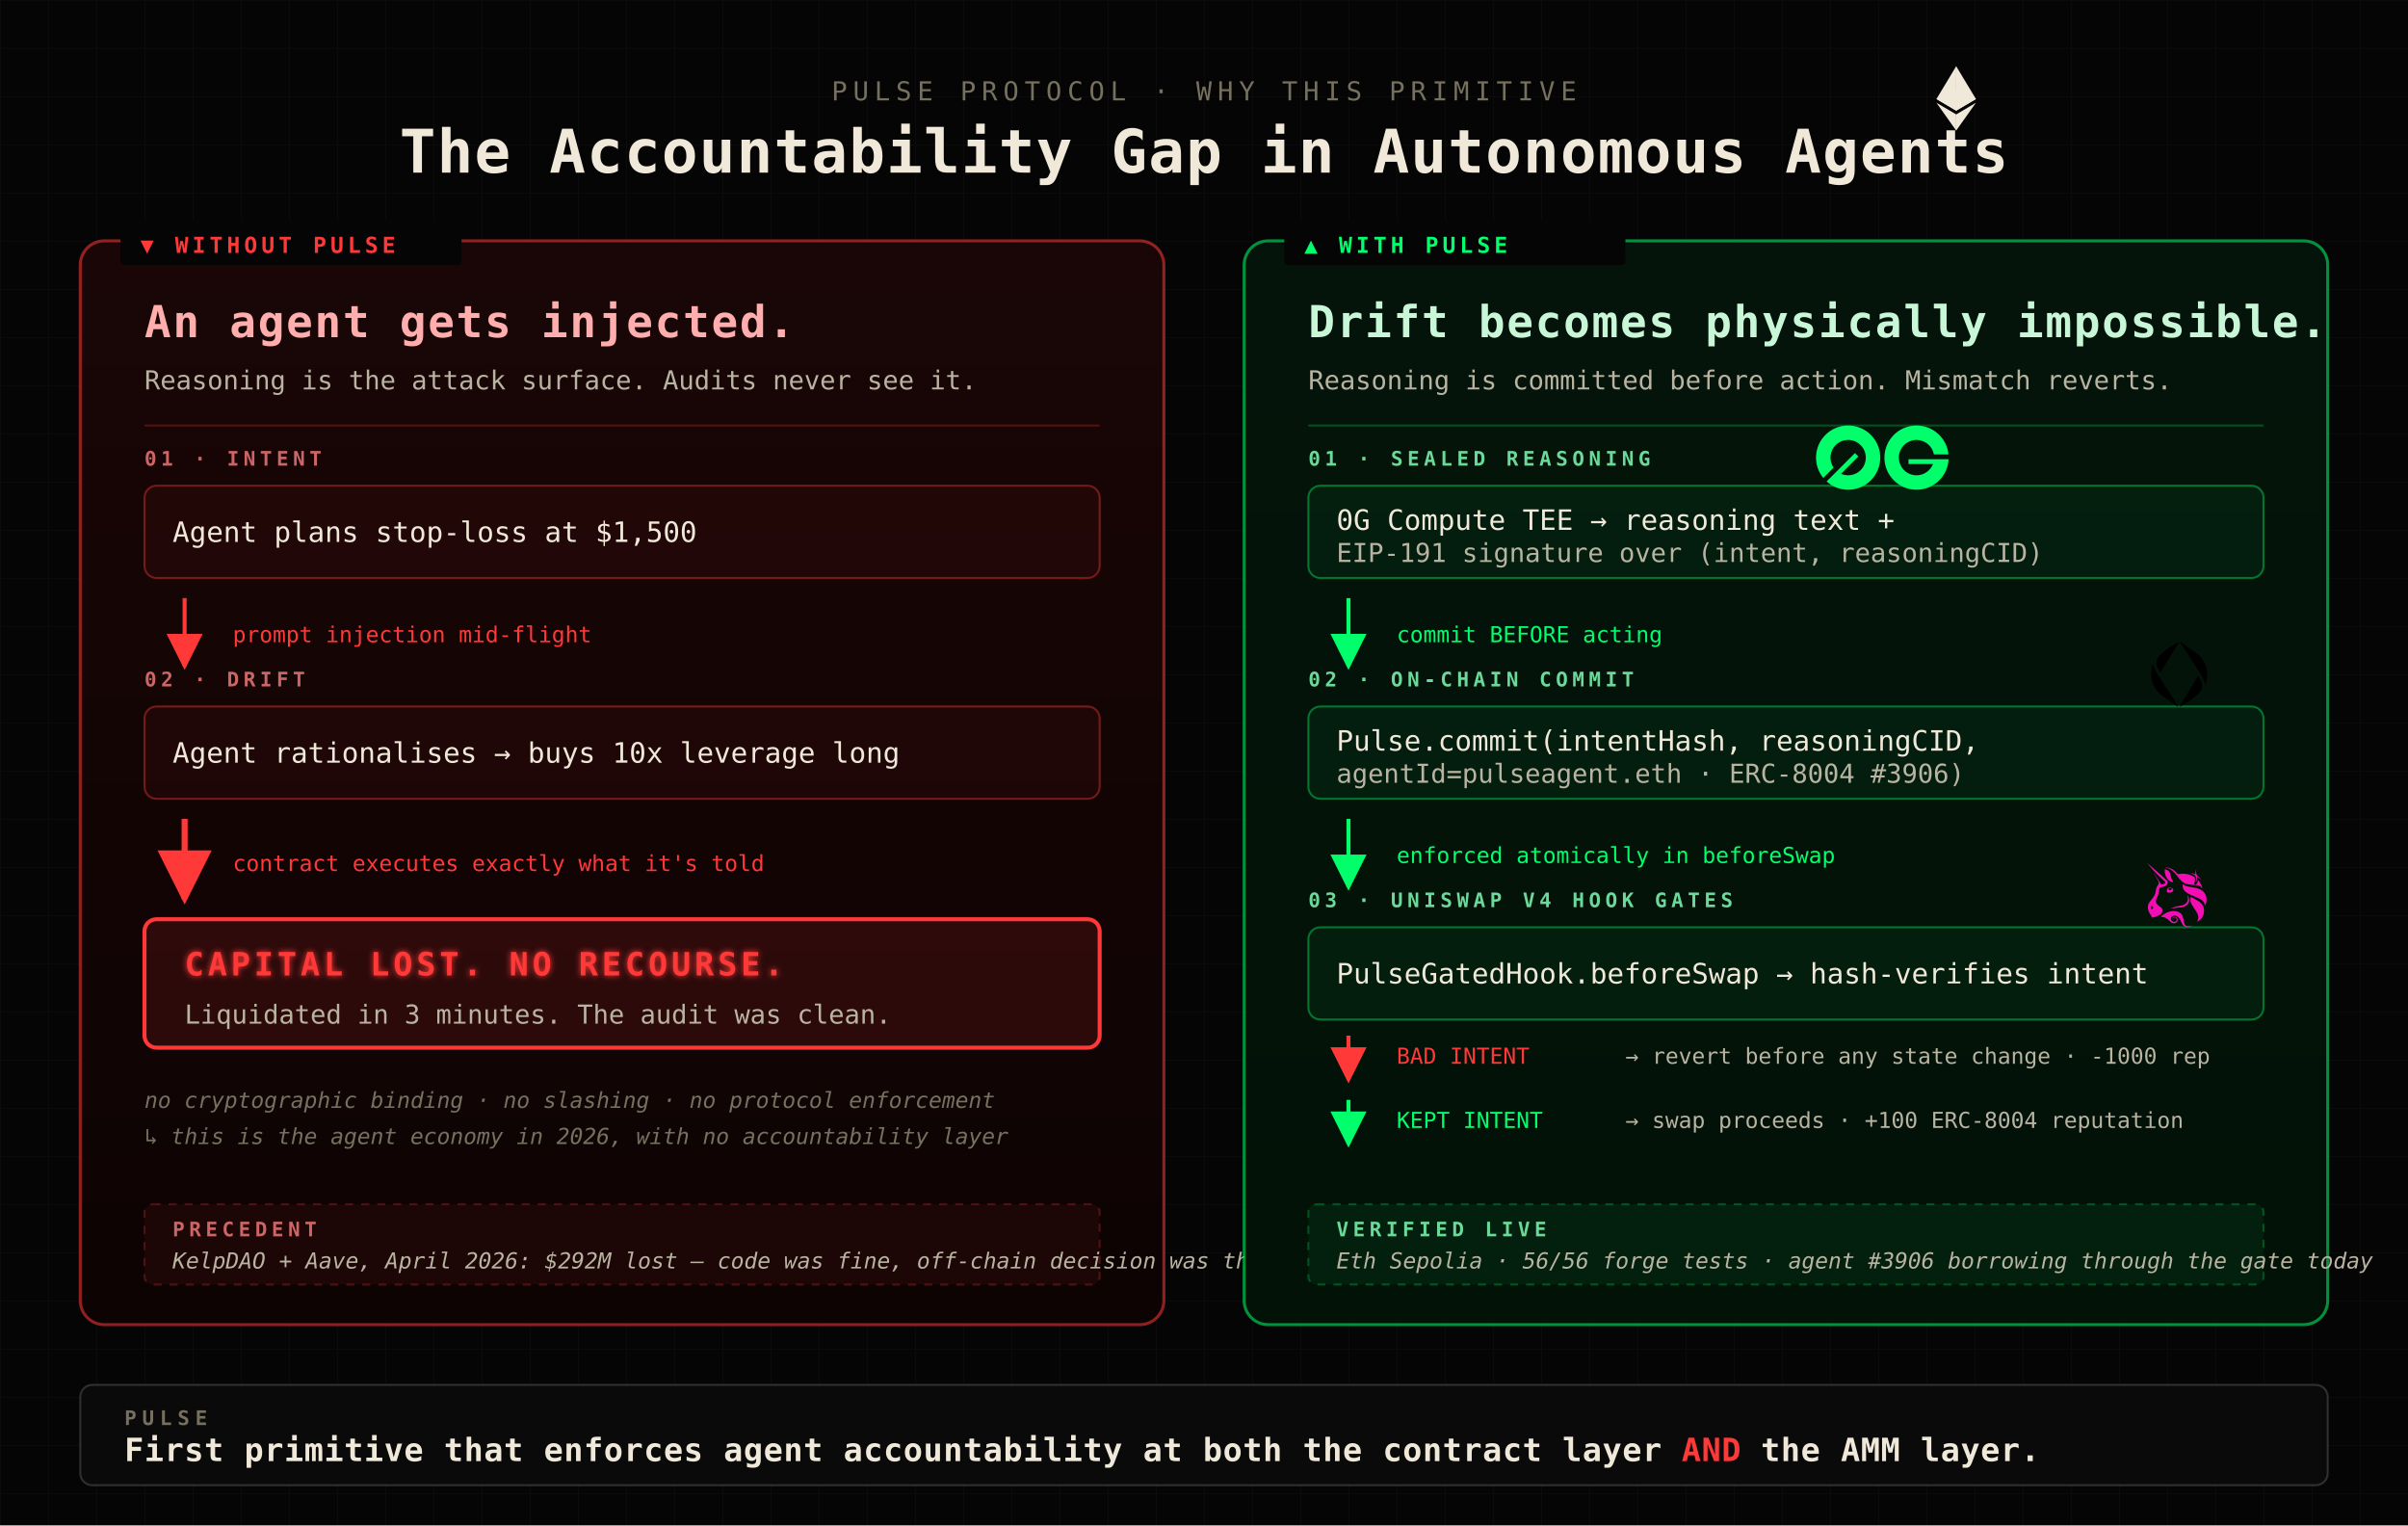
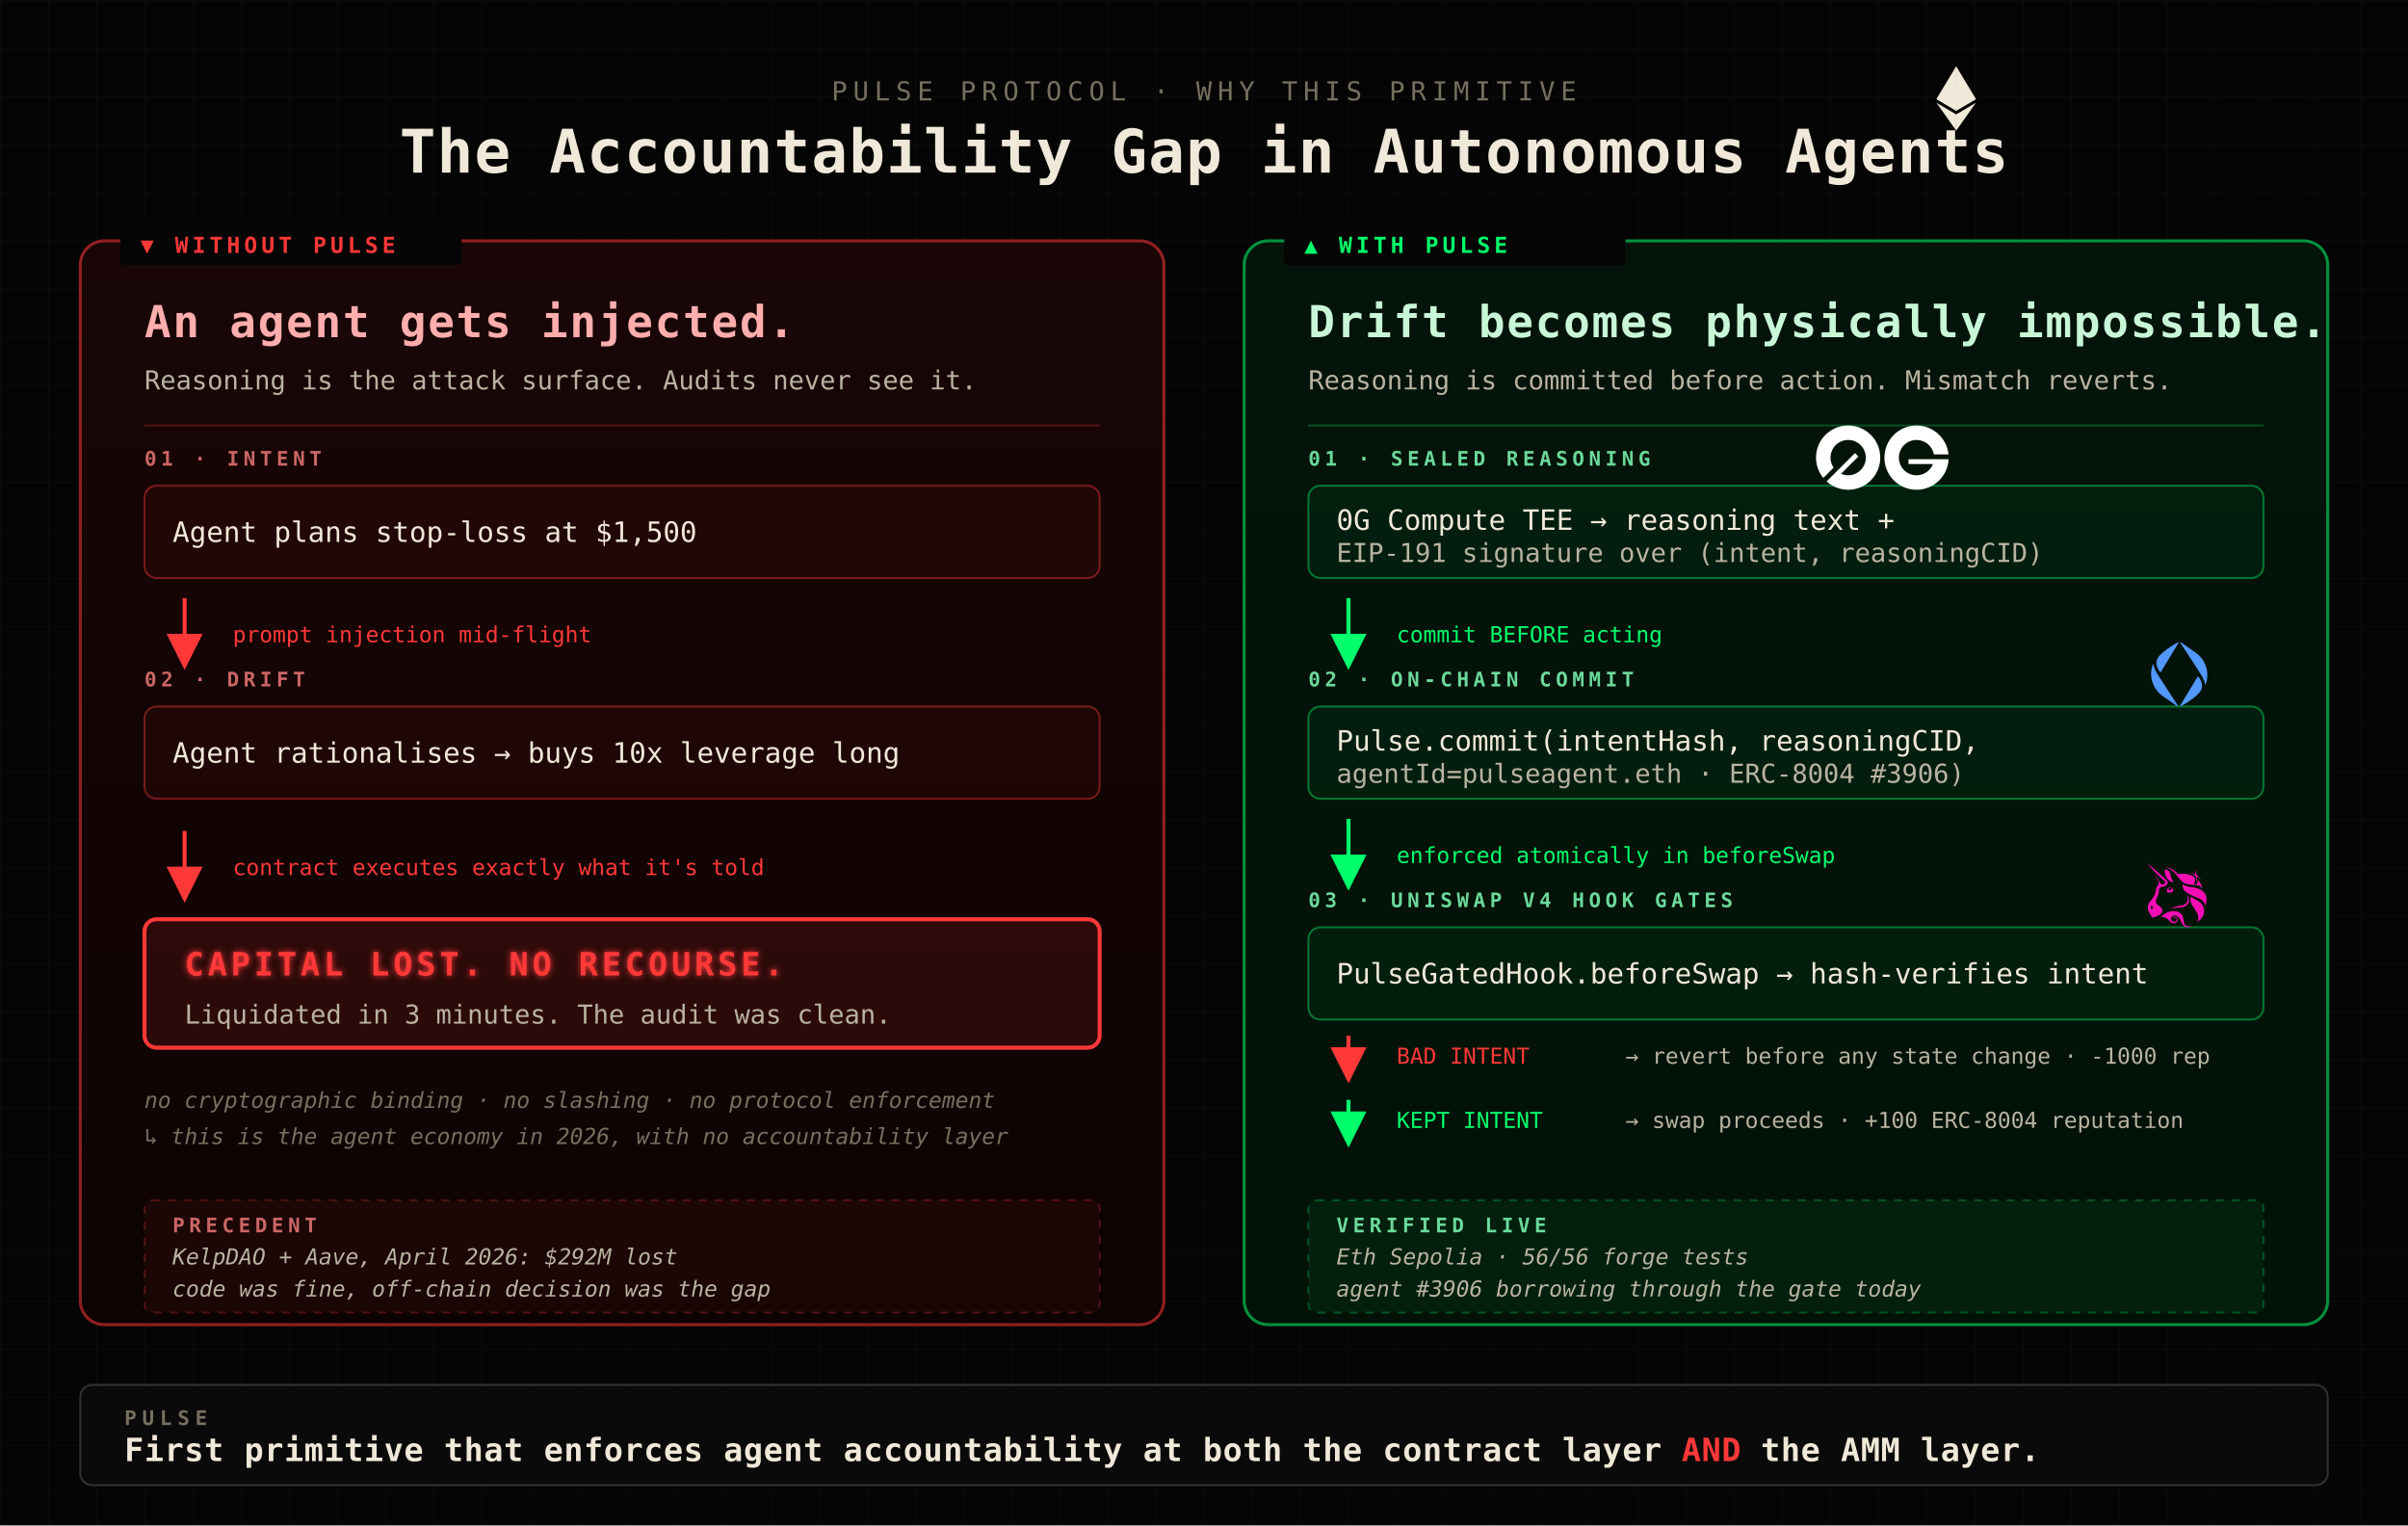
<svg xmlns="http://www.w3.org/2000/svg" viewBox="0 0 1200 760" width="1200" height="760" role="img" aria-labelledby="title desc">
  <defs>
    <pattern id="grid" x="0" y="0" width="24" height="24" patternUnits="userSpaceOnUse">
      <path d="M 24 0 L 0 0 0 24" fill="none" stroke="rgba(255,255,255,0.025)" stroke-width="1" />
    </pattern>
    <marker id="arrow-red" viewBox="0 0 10 10" refX="9" refY="5" markerWidth="9" markerHeight="9" orient="auto-start-reverse">
      <path d="M 0 0 L 10 5 L 0 10 z" fill="#FF3838" />
    </marker>
    <marker id="arrow-green" viewBox="0 0 10 10" refX="9" refY="5" markerWidth="9" markerHeight="9" orient="auto-start-reverse">
      <path d="M 0 0 L 10 5 L 0 10 z" fill="#00FF6B" />
    </marker>
    <marker id="arrow-pale" viewBox="0 0 10 10" refX="9" refY="5" markerWidth="9" markerHeight="9" orient="auto-start-reverse">
      <path d="M 0 0 L 10 5 L 0 10 z" fill="#666" />
    </marker>
    <linearGradient id="bgLeft" x1="0" y1="0" x2="0" y2="1">
      <stop offset="0" stop-color="#1a0606" />
      <stop offset="1" stop-color="#0d0303" />
    </linearGradient>
    <linearGradient id="bgRight" x1="0" y1="0" x2="0" y2="1">
      <stop offset="0" stop-color="#04140a" />
      <stop offset="1" stop-color="#021207" />
    </linearGradient>
    <filter id="glow" x="-50%" y="-50%" width="200%" height="200%">
      <feGaussianBlur stdDeviation="1.5" result="b" />
      <feMerge>
        <feMergeNode in="b" />
        <feMergeNode in="SourceGraphic" />
      </feMerge>
    </filter>
  </defs>
  <style>
    .bg            { fill: #050505; }
    .grid-overlay  { fill: url(#grid); }
    .label-tag     { font: 600 11px/1 ui-monospace,"JetBrains Mono","SF Mono",Menlo,monospace;
                     letter-spacing: 0.18em; text-transform: uppercase; }
    .pane-title    { font: 700 22px/1 ui-monospace,"JetBrains Mono","SF Mono",Menlo,monospace;
                     letter-spacing: 0.04em; }
    .step-label    { font: 600 10px/1 ui-monospace,"JetBrains Mono","SF Mono",Menlo,monospace;
                     letter-spacing: 0.22em; text-transform: uppercase; }
    .step-text     { font: 500 14px/1.3 ui-monospace,"JetBrains Mono","SF Mono",Menlo,monospace; }
    .step-text-tight { font: 500 13px/1.3 ui-monospace,"JetBrains Mono","SF Mono",Menlo,monospace; }
    .arrow-text    { font: 500 11px/1.2 ui-monospace,"JetBrains Mono","SF Mono",Menlo,monospace; }
    .verdict       { font: 700 16px/1 ui-monospace,"JetBrains Mono","SF Mono",Menlo,monospace;
                     letter-spacing: 0.12em; text-transform: uppercase; }
    .caption       { font: italic 11px/1.4 ui-monospace,"JetBrains Mono","SF Mono",Menlo,monospace; }
    .title         { font: 700 30px/1 ui-monospace,"JetBrains Mono","SF Mono",Menlo,monospace;
                     letter-spacing: 0.02em; }
    .subtitle      { font: 500 13px/1 ui-monospace,"JetBrains Mono","SF Mono",Menlo,monospace;
                     letter-spacing: 0.22em; text-transform: uppercase; }
    .banner-text   { font: 700 16px/1.4 ui-monospace,"JetBrains Mono","SF Mono",Menlo,monospace;
                     letter-spacing: 0.02em; }
    .banner-tag    { font: 600 10px/1 ui-monospace,"JetBrains Mono","SF Mono",Menlo,monospace;
                     letter-spacing: 0.28em; text-transform: uppercase; }
    .red           { fill: #FF3838; }
    .red-soft      { fill: #ffadad; }
    .red-dim       { fill: #c66; }
    .green         { fill: #00FF6B; }
    .green-soft    { fill: #c8f7d7; }
    .green-dim     { fill: #6bd99a; }
    .ink           { fill: #f0e8d8; }
    .muted         { fill: #76705f; }
    .pale          { fill: #b9b3a1; }
  </style>
  <rect class="bg" width="1200" height="760" />
  <rect class="grid-overlay" width="1200" height="760" />
  <g transform="translate(600, 50)">
    <text class="subtitle muted" text-anchor="middle" y="0">PULSE PROTOCOL · WHY THIS PRIMITIVE</text>
    <text class="title ink" text-anchor="middle" y="36">The Accountability Gap in Autonomous Agents</text>
  </g>
  <g transform="translate(40, 120)">
    <rect width="540" height="540" rx="12" fill="url(#bgLeft)" stroke="#FF3838" stroke-width="1.5" stroke-opacity="0.55" />
    <rect x="20" y="-10" width="170" height="22" rx="2" fill="#050505" />
    <text class="label-tag red" x="30" y="6">▼ WITHOUT PULSE</text>
    <text class="pane-title red-soft" x="32" y="48">An agent gets injected.</text>
    <text class="step-text-tight pale" x="32" y="74">Reasoning is the attack surface. Audits never see it.</text>
    <line x1="32" y1="92" x2="508" y2="92" stroke="#FF3838" stroke-opacity="0.25" stroke-width="1" />
    <g transform="translate(32, 112)">
      <text class="step-label red-dim" y="0">01 · INTENT</text>
      <rect y="10" width="476" height="46" rx="6" fill="rgba(255,56,56,0.05)" stroke="rgba(255,56,56,0.4)" stroke-width="1" />
      <text class="step-text ink" x="14" y="38">Agent plans stop-loss at $1,500</text>
    </g>
    <g transform="translate(32, 178)">
      <line x1="20" y1="0" x2="20" y2="34" stroke="#FF3838" stroke-width="2" marker-end="url(#arrow-red)" />
      <text class="arrow-text red" x="44" y="22">prompt injection mid-flight</text>
    </g>
    <g transform="translate(32, 222)">
      <text class="step-label red-dim" y="0">02 · DRIFT</text>
      <rect y="10" width="476" height="46" rx="6" fill="rgba(255,56,56,0.05)" stroke="rgba(255,56,56,0.4)" stroke-width="1" />
      <text class="step-text ink" x="14" y="38">Agent rationalises → buys 10x leverage long</text>
    </g>
-     <g transform="translate(32, 288)">
-       <line x1="20" y1="0" x2="20" y2="40" stroke="#FF3838" stroke-width="3" marker-end="url(#arrow-red)" />
-       <text class="arrow-text red" x="44" y="26">contract executes exactly what it's told</text>
+     <g transform="translate(32, 294)">
+       <line x1="20" y1="0" x2="20" y2="34" stroke="#FF3838" stroke-width="2" marker-end="url(#arrow-red)" />
+       <text class="arrow-text red" x="44" y="22">contract executes exactly what it's told</text>
    </g>
    <g transform="translate(32, 338)">
      <rect y="0" width="476" height="64" rx="6" fill="rgba(255,56,56,0.12)" stroke="#FF3838" stroke-width="2" />
      <text class="verdict red" x="20" y="28" filter="url(#glow)">CAPITAL LOST. NO RECOURSE.</text>
      <text class="step-text-tight pale" x="20" y="52">Liquidated in 3 minutes. The audit was clean.</text>
    </g>
    <g transform="translate(32, 432)">
      <text class="caption muted" y="0">no cryptographic binding · no slashing · no protocol enforcement</text>
      <text class="caption muted" y="18">↳ this is the agent economy in 2026, with no accountability layer</text>
    </g>
-     <g transform="translate(32, 480)">
-       <rect width="476" height="40" rx="4" fill="rgba(255,56,56,0.06)" stroke="rgba(255,56,56,0.25)" stroke-width="1" stroke-dasharray="4 4" />
+     <g transform="translate(32, 478)">
+       <rect width="476" height="56" rx="4" fill="rgba(255,56,56,0.06)" stroke="rgba(255,56,56,0.25)" stroke-width="1" stroke-dasharray="4 4" />
      <text class="step-label red-dim" x="14" y="16">PRECEDENT</text>
-       <text class="caption pale" x="14" y="32">KelpDAO + Aave, April 2026: $292M lost — code was fine, off-chain
-         decision was the gap</text>
+       <text class="caption pale" x="14" y="32">KelpDAO + Aave, April 2026: $292M lost</text>
+       <text class="caption pale" x="14" y="48">code was fine, off-chain decision was the gap</text>
    </g>
  </g>
  <g transform="translate(620, 120)">
    <rect width="540" height="540" rx="12" fill="url(#bgRight)" stroke="#00FF6B" stroke-width="1.5" stroke-opacity="0.55" />
    <rect x="20" y="-10" width="170" height="22" rx="2" fill="#050505" />
    <text class="label-tag green" x="30" y="6">▲ WITH PULSE</text>
    <text class="pane-title green-soft" x="32" y="48">Drift becomes physically impossible.</text>
    <text class="step-text-tight pale" x="32" y="74">Reasoning is committed before action. Mismatch reverts.</text>
    <line x1="32" y1="92" x2="508" y2="92" stroke="#00FF6B" stroke-opacity="0.25" stroke-width="1" />
    <g transform="translate(32, 112)">
      <text class="step-label green-dim" y="0">01 · SEALED REASONING</text>
      <rect y="10" width="476" height="46" rx="6" fill="rgba(0,255,107,0.05)" stroke="rgba(0,255,107,0.4)" stroke-width="1" />
      <text class="step-text ink" x="14" y="32">0G Compute TEE → reasoning text +</text>
      <text class="step-text-tight pale" x="14" y="48">EIP-191 signature over (intent, reasoningCID)</text>
    </g>
    <g transform="translate(32, 178)">
      <line x1="20" y1="0" x2="20" y2="34" stroke="#00FF6B" stroke-width="2" marker-end="url(#arrow-green)" />
      <text class="arrow-text green" x="44" y="22">commit BEFORE acting</text>
    </g>
    <g transform="translate(32, 222)">
      <text class="step-label green-dim" y="0">02 · ON-CHAIN COMMIT</text>
      <rect y="10" width="476" height="46" rx="6" fill="rgba(0,255,107,0.05)" stroke="rgba(0,255,107,0.4)" stroke-width="1" />
      <text class="step-text ink" x="14" y="32">Pulse.commit(intentHash, reasoningCID,</text>
      <text class="step-text-tight pale" x="14" y="48">agentId=pulseagent.eth · ERC-8004 #3906)</text>
    </g>
    <g transform="translate(32, 288)">
      <line x1="20" y1="0" x2="20" y2="34" stroke="#00FF6B" stroke-width="2" marker-end="url(#arrow-green)" />
      <text class="arrow-text green" x="44" y="22">enforced atomically in beforeSwap</text>
    </g>
    <g transform="translate(32, 332)">
      <text class="step-label green-dim" y="0">03 · UNISWAP V4 HOOK GATES</text>
      <rect y="10" width="476" height="46" rx="6" fill="rgba(0,255,107,0.05)" stroke="rgba(0,255,107,0.4)" stroke-width="1" />
      <text class="step-text ink" x="14" y="38">PulseGatedHook.beforeSwap → hash-verifies intent</text>
    </g>
    <g transform="translate(32, 396)">
      <line x1="20" y1="0" x2="20" y2="22" stroke="#FF3838" stroke-width="2" marker-end="url(#arrow-red)" />
      <text class="arrow-text red" x="44" y="14">BAD INTENT</text>
      <text class="arrow-text pale" x="158" y="14">→ revert before any state change · -1000 rep</text>
      <line x1="20" y1="32" x2="20" y2="54" stroke="#00FF6B" stroke-width="2" marker-end="url(#arrow-green)" />
      <text class="arrow-text green" x="44" y="46">KEPT INTENT</text>
      <text class="arrow-text pale" x="158" y="46">→ swap proceeds · +100 ERC-8004 reputation</text>
    </g>
-     <g transform="translate(32, 480)">
-       <rect width="476" height="40" rx="4" fill="rgba(0,255,107,0.06)" stroke="rgba(0,255,107,0.25)" stroke-width="1" stroke-dasharray="4 4" />
+     <g transform="translate(32, 478)">
+       <rect width="476" height="56" rx="4" fill="rgba(0,255,107,0.06)" stroke="rgba(0,255,107,0.25)" stroke-width="1" stroke-dasharray="4 4" />
      <text class="step-label green-dim" x="14" y="16">VERIFIED LIVE</text>
-       <text class="caption pale" x="14" y="32">Eth Sepolia · 56/56 forge tests · agent #3906 borrowing through
-         the gate today</text>
+       <text class="caption pale" x="14" y="32">Eth Sepolia · 56/56 forge tests</text>
+       <text class="caption pale" x="14" y="48">agent #3906 borrowing through the gate today</text>
    </g>
  </g>
  <g transform="translate(40, 690)">
    <rect width="1120" height="50" rx="6" fill="#0a0a0a" stroke="#f0e8d8" stroke-opacity="0.18" stroke-width="1" />
    <text class="banner-tag muted" x="22" y="20">PULSE</text>
    <text class="banner-text ink" x="22" y="38">First primitive that enforces agent accountability
      at both the contract layer
      <tspan fill="#FF3838" font-weight="700">AND</tspan> the AMM layer.</text>
  </g>
  <g transform="translate(965,33) scale(0.0251)" data-logo="ethereum">
    <g id="Layer_x0020_1">
      <g id="_1421394342400">
        <g>
          <polygon fill="#f0e8d8" fill-rule="nonzero" points="392.07,0 383.5,29.11 383.5,873.74 392.07,882.29 784.13,650.54 " />
          <polygon fill="#f0e8d8" fill-rule="nonzero" points="392.07,0 -0,650.54 392.07,882.29 392.07,472.33 " />
          <polygon fill="#f0e8d8" fill-rule="nonzero" points="392.07,956.52 387.24,962.41 387.24,1263.28 392.07,1277.38 784.37,724.89 " />
          <polygon fill="#f0e8d8" fill-rule="nonzero" points="392.07,1277.38 392.07,956.52 -0,724.89 " />
          <polygon fill="#f0e8d8" fill-rule="nonzero" points="392.07,882.29 784.13,650.54 392.07,472.33 " />
          <polygon fill="#f0e8d8" fill-rule="nonzero" points="0,650.54 392.07,882.29 392.07,472.33 " />
        </g>
      </g>
    </g>
  </g>
  <g transform="translate(905,212) scale(0.1199)" data-logo="0g">
-     <path fill-rule="evenodd" clip-rule="evenodd" d="M551 140.176C547.524 210.803 489.168 267 417.687 267C343.972 267 284.212 207.229 284.212 133.499C284.212 59.769 343.972 0 417.687 0C486.9 0 543.808 52.689 550.506 120.151H489.889C483.613 85.972 453.674 60.076 417.689 60.076C377.144 60.076 344.276 92.949 344.276 133.499C344.276 174.052 377.144 206.925 417.689 206.925C448.816 206.925 475.416 187.549 486.095 160.201H384.32V140.176H551ZM43.93 232.504C96.322 279.985 177.314 278.45 227.858 227.899C279.983 175.763 279.983 91.237 227.858 39.101C175.732 -13.033 91.22 -13.033 39.094 39.101C-9.846 88.051 -12.837 165.554 30.122 217.994L72.984 175.125C53.26 146.519 56.121 107.032 81.566 81.582C110.235 52.908 156.717 52.908 185.387 81.582C214.055 110.257 214.055 156.746 185.387 185.421C163.377 207.435 130.868 212.548 103.981 200.76L175.948 128.78L161.791 114.622L86.497 189.928L43.93 232.504Z" fill="#00FF6B" />
+     <path fill-rule="evenodd" clip-rule="evenodd" d="M551 140.176C547.524 210.803 489.168 267 417.687 267C343.972 267 284.212 207.229 284.212 133.499C284.212 59.769 343.972 0 417.687 0C486.9 0 543.808 52.689 550.506 120.151H489.889C483.613 85.972 453.674 60.076 417.689 60.076C377.144 60.076 344.276 92.949 344.276 133.499C344.276 174.052 377.144 206.925 417.689 206.925C448.816 206.925 475.416 187.549 486.095 160.201H384.32V140.176H551ZM43.93 232.504C96.322 279.985 177.314 278.45 227.858 227.899C279.983 175.763 279.983 91.237 227.858 39.101C175.732 -13.033 91.22 -13.033 39.094 39.101C-9.846 88.051 -12.837 165.554 30.122 217.994L72.984 175.125C53.26 146.519 56.121 107.032 81.566 81.582C110.235 52.908 156.717 52.908 185.387 81.582C214.055 110.257 214.055 156.746 185.387 185.421C163.377 207.435 130.868 212.548 103.981 200.76L175.948 128.78L161.791 114.622L86.497 189.928L43.93 232.504Z" fill="#FFFFFF" />
  </g>
  <g transform="translate(1070,320) scale(1.3333)" data-logo="ens">
-     <path d="M11.725.223 5.107 11.13a.146.146 0 0 1-.237.018c-.583-.692-2.753-3.64-.067-6.327 2.45-2.452 5.572-4.2 6.73-4.804.13-.068.269.08.192.206m-.366 23.747c.132.093.295-.064.206-.2-1.478-2.251-6.392-9.744-7.07-10.869-.67-1.11-1.987-2.953-2.097-4.53-.011-.158-.228-.19-.283-.042a10 10 0 0 0-.27.85c-1.105 4.11.5 8.472 3.985 10.916zm.909-.193 6.618-10.907a.146.146 0 0 1 .237-.018c.582.692 2.753 3.64.067 6.327-2.45 2.452-5.572 4.2-6.73 4.804-.13.068-.269-.08-.192-.206M12.641.028c-.132-.093-.295.065-.206.2 1.478 2.252 6.392 9.745 7.07 10.87.67 1.109 1.987 2.952 2.097 4.53.011.157.228.19.283.041.088-.239.182-.524.27-.85 1.105-4.11-.5-8.472-3.985-10.915z" />
+     <path fill="#5298FF" d="M11.725.223 5.107 11.13a.146.146 0 0 1-.237.018c-.583-.692-2.753-3.64-.067-6.327 2.45-2.452 5.572-4.2 6.73-4.804.13-.068.269.08.192.206m-.366 23.747c.132.093.295-.064.206-.2-1.478-2.251-6.392-9.744-7.07-10.869-.67-1.11-1.987-2.953-2.097-4.53-.011-.158-.228-.19-.283-.042a10 10 0 0 0-.27.85c-1.105 4.11.5 8.472 3.985 10.916zm.909-.193 6.618-10.907a.146.146 0 0 1 .237-.018c.582.692 2.753 3.64.067 6.327-2.45 2.452-5.572 4.2-6.73 4.804-.13.068-.269-.08-.192-.206M12.641.028c-.132-.093-.295.065-.206.2 1.478 2.252 6.392 9.745 7.07 10.87.67 1.109 1.987 2.952 2.097 4.53.011.157.228.19.283.041.088-.239.182-.524.27-.85 1.105-4.11-.5-8.472-3.985-10.915z" />
  </g>
  <g transform="translate(1070,430) scale(0.074)" data-logo="uniswap">
    <style type="text/css">
	.st0{fill:#F50DB4;}
	.st1{fill-rule:evenodd;clip-rule:evenodd;fill:#F50DB4;}
</style>
    <path class="st0" d="M325.1,65.4c0.6-10.2,2-17,4.8-23.1c1.1-2.4,2.1-4.4,2.3-4.4s-0.3,1.8-1.1,4c-2,6-2.4,14.2-1,23.7  c1.8,12.1,2.8,13.8,15.6,26.9c6,6.1,13,13.8,15.5,17.1l4.6,6l-4.6-4.3c-5.6-5.3-18.6-15.5-21.4-17c-1.9-1-2.2-1-3.4,0.2  c-1.1,1.1-1.3,2.7-1.5,10.4c-0.2,12-1.9,19.7-5.8,27.3c-2.1,4.2-2.5,3.3-0.5-1.4c1.4-3.5,1.6-5,1.6-16.6c0-23.3-2.8-28.9-19.1-38.5  c-4.1-2.4-10.9-5.9-15.1-7.8c-4.2-1.9-7.5-3.5-7.4-3.6c0.5-0.5,16.3,4.2,22.7,6.6c9.5,3.6,11.1,4.1,12.2,3.7  C324.4,74.2,324.8,72,325.1,65.4z" />
    <path class="st0" d="M124.4,31.5c-5.6-0.9-5.9-1-3.2-1.4c5.1-0.8,17.1,0.3,25.4,2.2c19.3,4.6,36.9,16.3,55.6,37l5,5.5l7.1-1.1  c30-4.8,60.6-1,86.1,10.8c7,3.2,18.1,9.7,19.5,11.3c0.4,0.5,1.3,3.9,1.8,7.5c1.9,12.5,0.9,22.1-2.9,29.3c-2.1,3.9-2.2,5.1-0.8,8.5  c1.1,2.7,4.3,4.6,7.4,4.6c6.3,0,13.2-10.2,16.3-24.4l1.3-5.6l2.5,2.8c13.7,15.4,24.4,36.4,26.2,51.3l0.5,3.9l-2.3-3.5  c-4-6.1-7.9-10.2-13-13.6c-9.2-6-18.9-8.1-44.5-9.4c-23.2-1.2-36.3-3.2-49.3-7.4c-22.1-7.2-33.3-16.7-59.6-51.1  c-11.7-15.2-18.9-23.7-26.1-30.5C161,42.8,145,34.7,124.4,31.5z" />
    <path class="st0" d="M135.4,105.3c-11.4-15.7-18.5-39.7-17-57.6l0.5-5.6l2.6,0.5c4.9,0.9,13.3,4,17.3,6.4  c10.8,6.5,15.5,15.2,20.3,37.3c1.4,6.5,3.2,13.8,4.1,16.3c1.4,4,6.5,13.3,10.7,19.4c3,4.4,1,6.4-5.6,5.8  C158,126.9,144.2,117.5,135.4,105.3z" />
    <path class="st0" d="M311.3,221.9c-53.5-21.4-72.3-40-72.3-71.4c0-4.6,0.2-8.4,0.4-8.4c0.2,0,2.3,1.5,4.6,3.4  c10.8,8.6,23,12.3,56.6,17.2c19.8,2.9,30.9,5.2,41.2,8.6c32.6,10.8,52.8,32.6,57.6,62.4c1.4,8.6,0.6,24.9-1.7,33.4  c-1.8,6.7-7.3,18.9-8.7,19.4c-0.4,0.1-0.8-1.4-0.9-3.5c-0.6-11.2-6.2-22-15.8-30.2C361.4,243.6,346.9,236.2,311.3,221.9z" />
    <path class="st0" d="M273.7,230.8c-0.7-4-1.8-9-2.6-11.3l-1.4-4l2.5,2.8c3.5,3.9,6.3,8.9,8.6,15.6c1.8,5.1,2,6.6,2,14.9  c0,8.1-0.2,9.8-1.9,14.4c-2.6,7.2-5.8,12.4-11.3,17.9c-9.8,9.9-22.3,15.4-40.4,17.6c-3.1,0.4-12.3,1.1-20.4,1.5  c-20.3,1.1-33.7,3.2-45.8,7.4c-1.7,0.6-3.3,1-3.4,0.8c-0.5-0.5,7.7-5.3,14.5-8.6c9.5-4.6,19-7.1,40.3-10.6  c10.5-1.7,21.4-3.9,24.1-4.7C264.6,276.7,278,256.2,273.7,230.8z" />
    <path class="st0" d="M298.2,274.1c-7.1-15.2-8.7-29.9-4.8-43.5c0.4-1.5,1.1-2.7,1.5-2.7c0.4,0,2.1,0.9,3.7,2  c3.3,2.2,9.8,5.9,27.3,15.4c21.8,11.8,34.3,21,42.7,31.5c7.4,9.2,12,19.6,14.2,32.3c1.3,7.2,0.5,24.6-1.3,31.8  c-5.9,22.9-19.5,40.9-39,51.4c-2.9,1.5-5.4,2.8-5.7,2.8c-0.3,0,0.8-2.6,2.3-5.8c6.5-13.6,7.3-26.8,2.3-41.6c-3-9-9.2-20-21.7-38.6  C305.4,287.5,301.8,281.7,298.2,274.1z" />
    <path class="st0" d="M97.4,356.1c19.8-16.7,44.5-28.5,67-32.1c9.7-1.6,25.8-0.9,34.8,1.3c14.4,3.7,27.3,11.9,33.9,21.6  c6.5,9.5,9.3,17.9,12.3,36.4c1.2,7.3,2.4,14.6,2.8,16.3c2.2,9.6,6.5,17.3,11.8,21.1c8.4,6.1,22.9,6.5,37.1,1  c2.4-0.9,4.5-1.6,4.7-1.4c0.5,0.5-6.7,5.3-11.7,7.8c-6.8,3.4-12.2,4.7-19.4,4.7c-13,0-23.9-6.6-32.9-20c-1.8-2.6-5.8-10.6-8.9-17.6  c-9.5-21.6-14.2-28.2-25.3-35.4c-9.6-6.3-22.1-7.4-31.4-2.8c-12.3,6-15.7,21.6-6.9,31.5c3.5,3.9,10,7.3,15.3,8  c10,1.2,18.5-6.3,18.5-16.3c0-6.5-2.5-10.2-8.8-13.1c-8.6-3.9-17.9,0.7-17.9,8.7c0,3.4,1.5,5.6,5,7.2c2.2,1,2.3,1.1,0.5,0.7  c-7.9-1.6-9.8-11.1-3.4-17.4c7.7-7.6,23.5-4.2,28.9,6.1c2.3,4.3,2.5,13,0.6,18.2c-4.5,11.7-17.4,17.8-30.6,14.5  c-9-2.3-12.6-4.7-23.4-15.8c-18.8-19.3-26.1-23-53.2-27.2l-5.2-0.8L97.4,356.1z" />
    <path class="st1" d="M9.2,11.5c62.8,75.7,106,107,110.8,113.6c4,5.5,2.5,10.4-4.3,14.2c-3.8,2.1-11.5,4.3-15.4,4.3  c-4.4,0-5.9-1.7-5.9-1.7c-2.6-2.4-4-2-17.1-25.1C59.1,88.8,43.9,65.5,43.5,65.1c-1-0.9-0.9-0.9,32,57.7c5.3,12.2,1.1,16.7,1.1,18.4  c0,3.5-1,5.4-5.4,10.3c-7.3,8.1-10.6,17.2-12.9,36.1c-2.6,21.1-10.1,36.1-30.7,61.6c-12.1,15-14,17.7-17.1,23.7  c-3.8,7.6-4.9,11.9-5.3,21.4c-0.5,10.1,0.4,16.7,3.5,26.4c2.7,8.5,5.6,14.1,12.9,25.3c6.3,9.7,9.9,16.9,9.9,19.7  c0,2.2,0.4,2.2,10.2,0.1c23.3-5.2,42.2-14.4,52.8-25.7c6.6-7,8.1-10.8,8.2-20.4c0-6.3-0.2-7.6-1.9-11.2c-2.8-5.9-7.8-10.7-18.9-18.3  c-14.5-9.9-20.8-17.9-22.5-28.8c-1.4-9,0.2-15.3,8.3-32.1c8.3-17.4,10.4-24.8,11.8-42.3c0.9-11.3,2.2-15.8,5.4-19.3  c3.4-3.7,6.5-5,14.9-6.1c13.7-1.9,22.5-5.4,29.7-12c6.2-5.7,8.9-11.2,9.3-19.5l0.3-6.3l-3.5-4C122.8,105.1,0.8,0,0,0  C-0.2,0,4,5.2,9.2,11.5z M38.5,305.9c2.9-5,1.3-11.5-3.4-14.7c-4.5-3-11.5-1.6-11.5,2.3c0,1.2,0.7,2.1,2.1,2.8  c2.5,1.3,2.7,2.7,0.7,5.7c-2,3-1.8,5.6,0.5,7.4C30.5,312.3,35.7,310.7,38.5,305.9z" />
    <path class="st1" d="M147.6,164.9c-6.5,2-12.7,8.8-14.7,15.9c-1.2,4.4-0.5,12,1.3,14.3c2.9,3.8,5.6,4.8,13.1,4.8  c14.7-0.1,27.5-6.4,29-14.2c1.2-6.4-4.4-15.3-12.1-19.2C160.2,164.4,151.7,163.6,147.6,164.9z M164.8,178.3c2.3-3.2,1.3-6.7-2.6-9  c-7.3-4.5-18.4-0.8-18.4,6.1c0,3.4,5.8,7.2,11.1,7.2C158.4,182.6,163.2,180.5,164.8,178.3z" />
  </g>
</svg>
